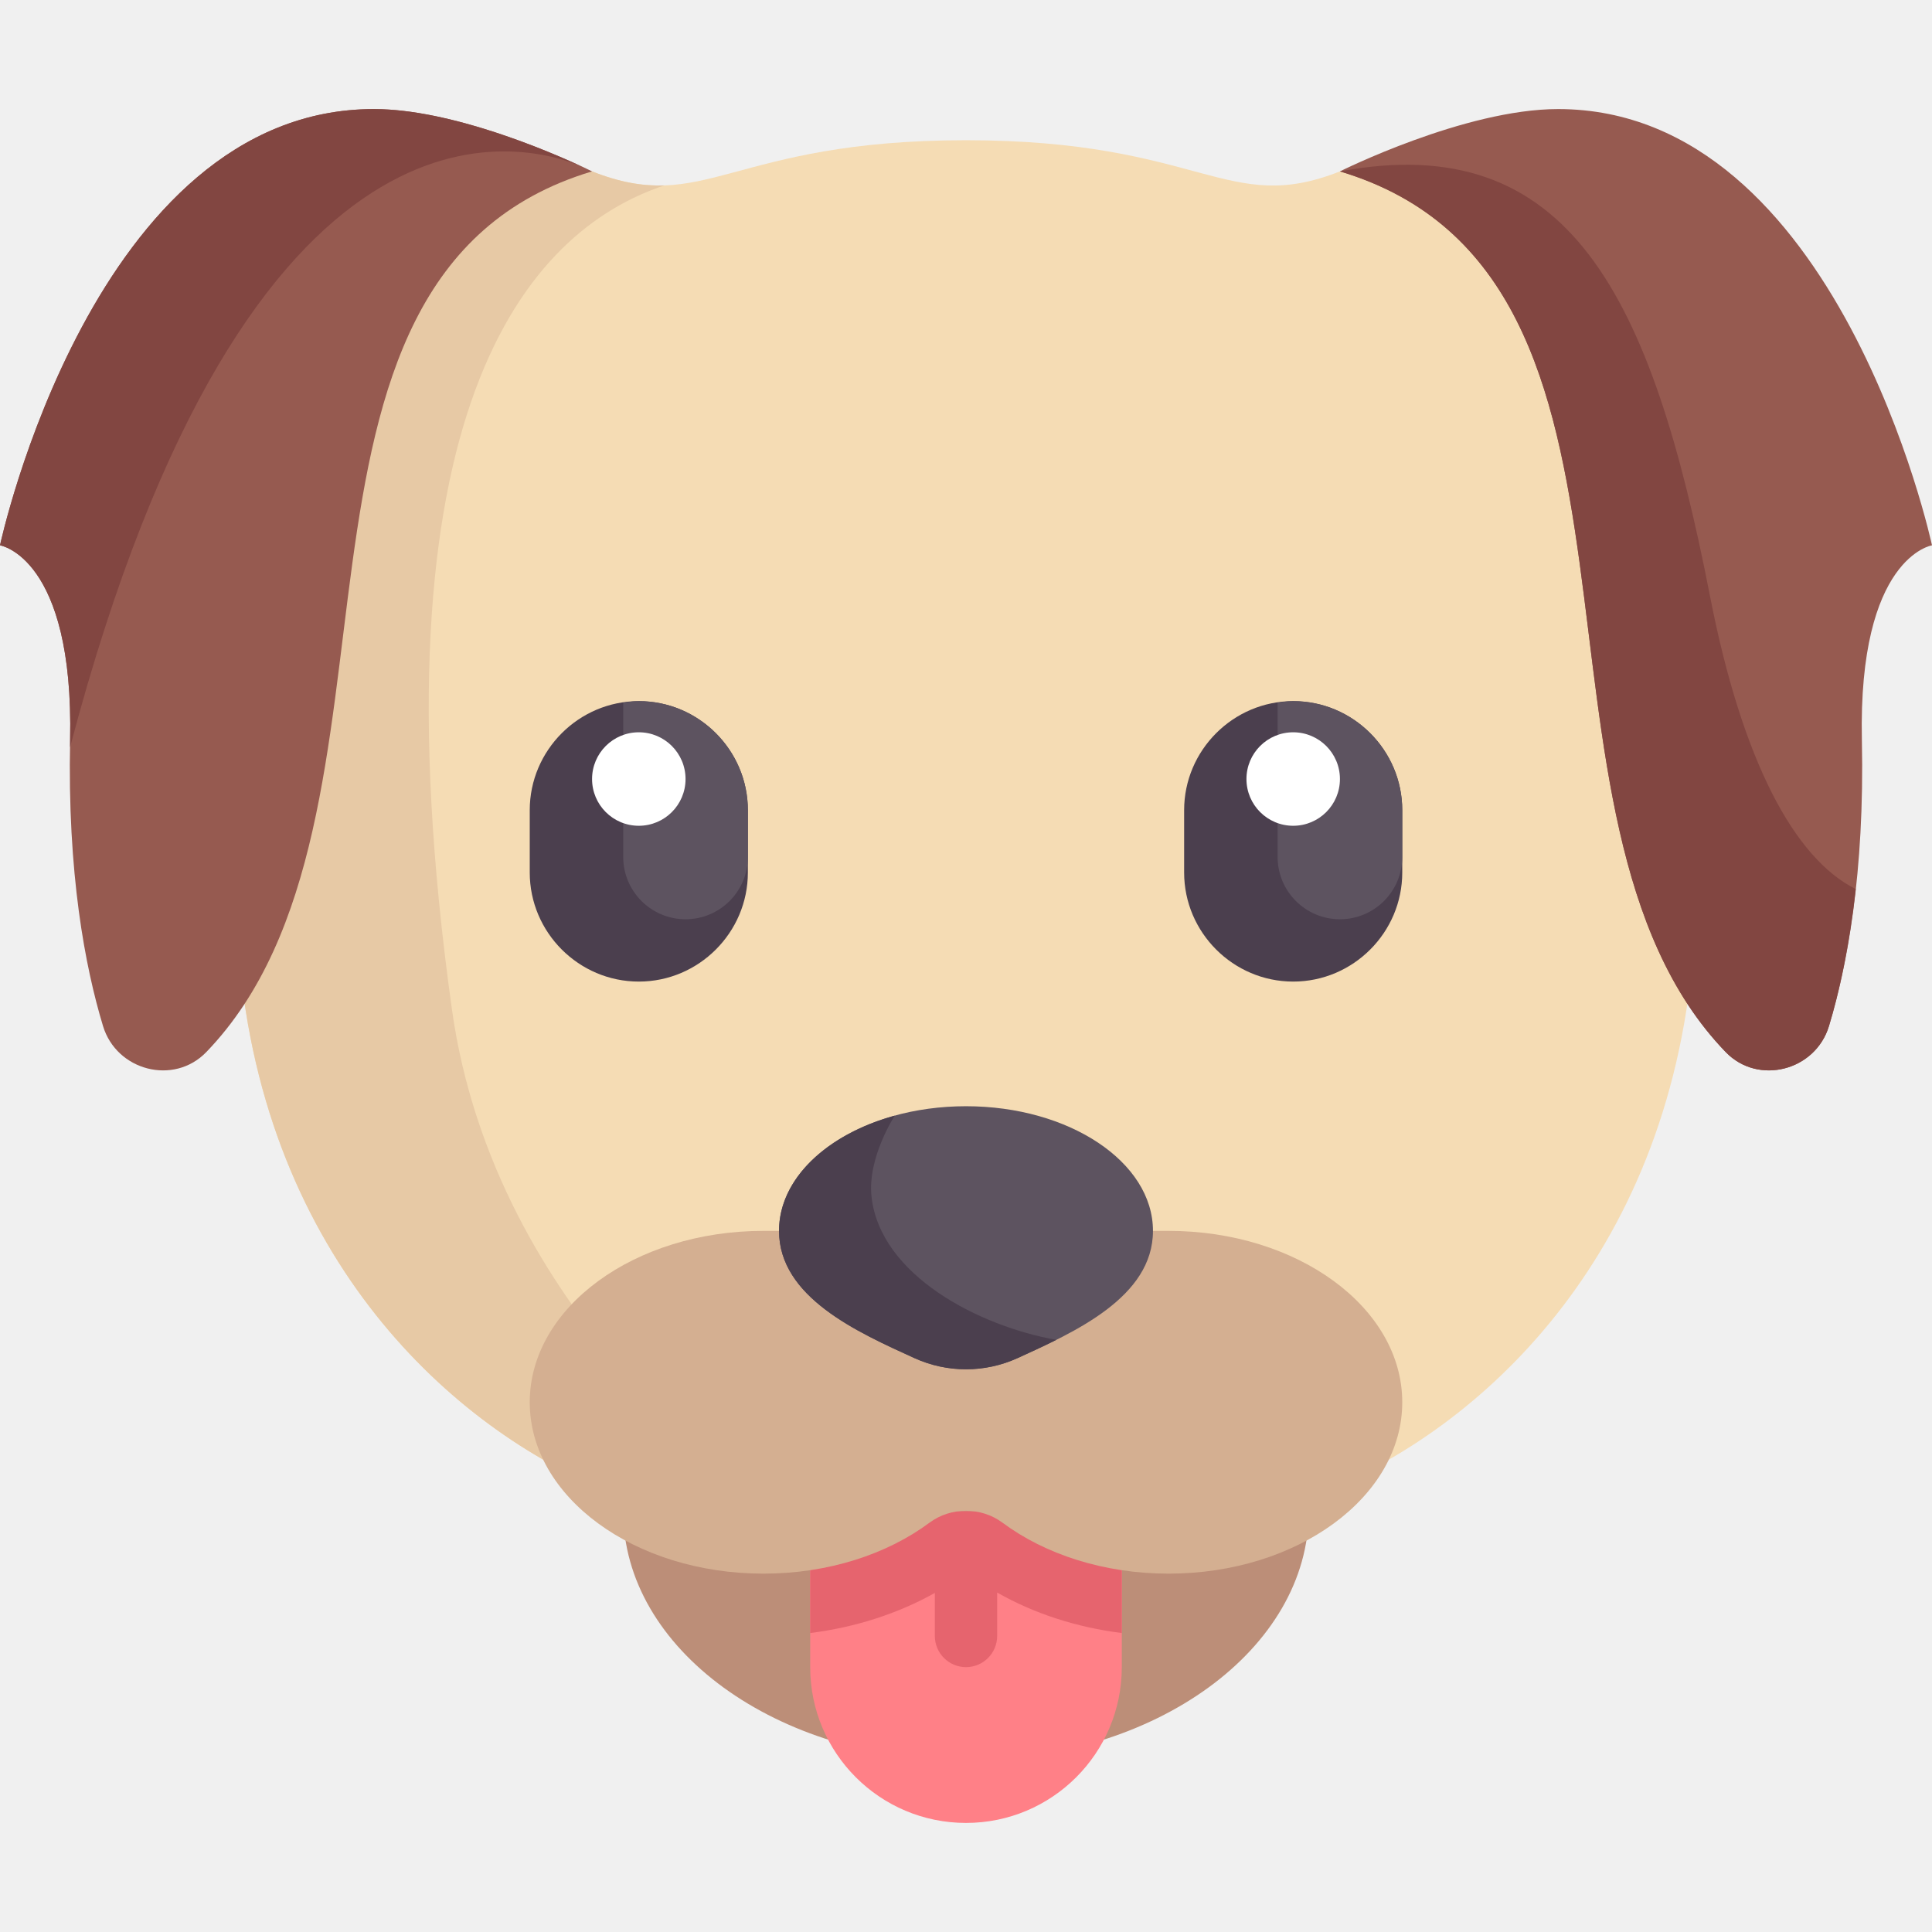
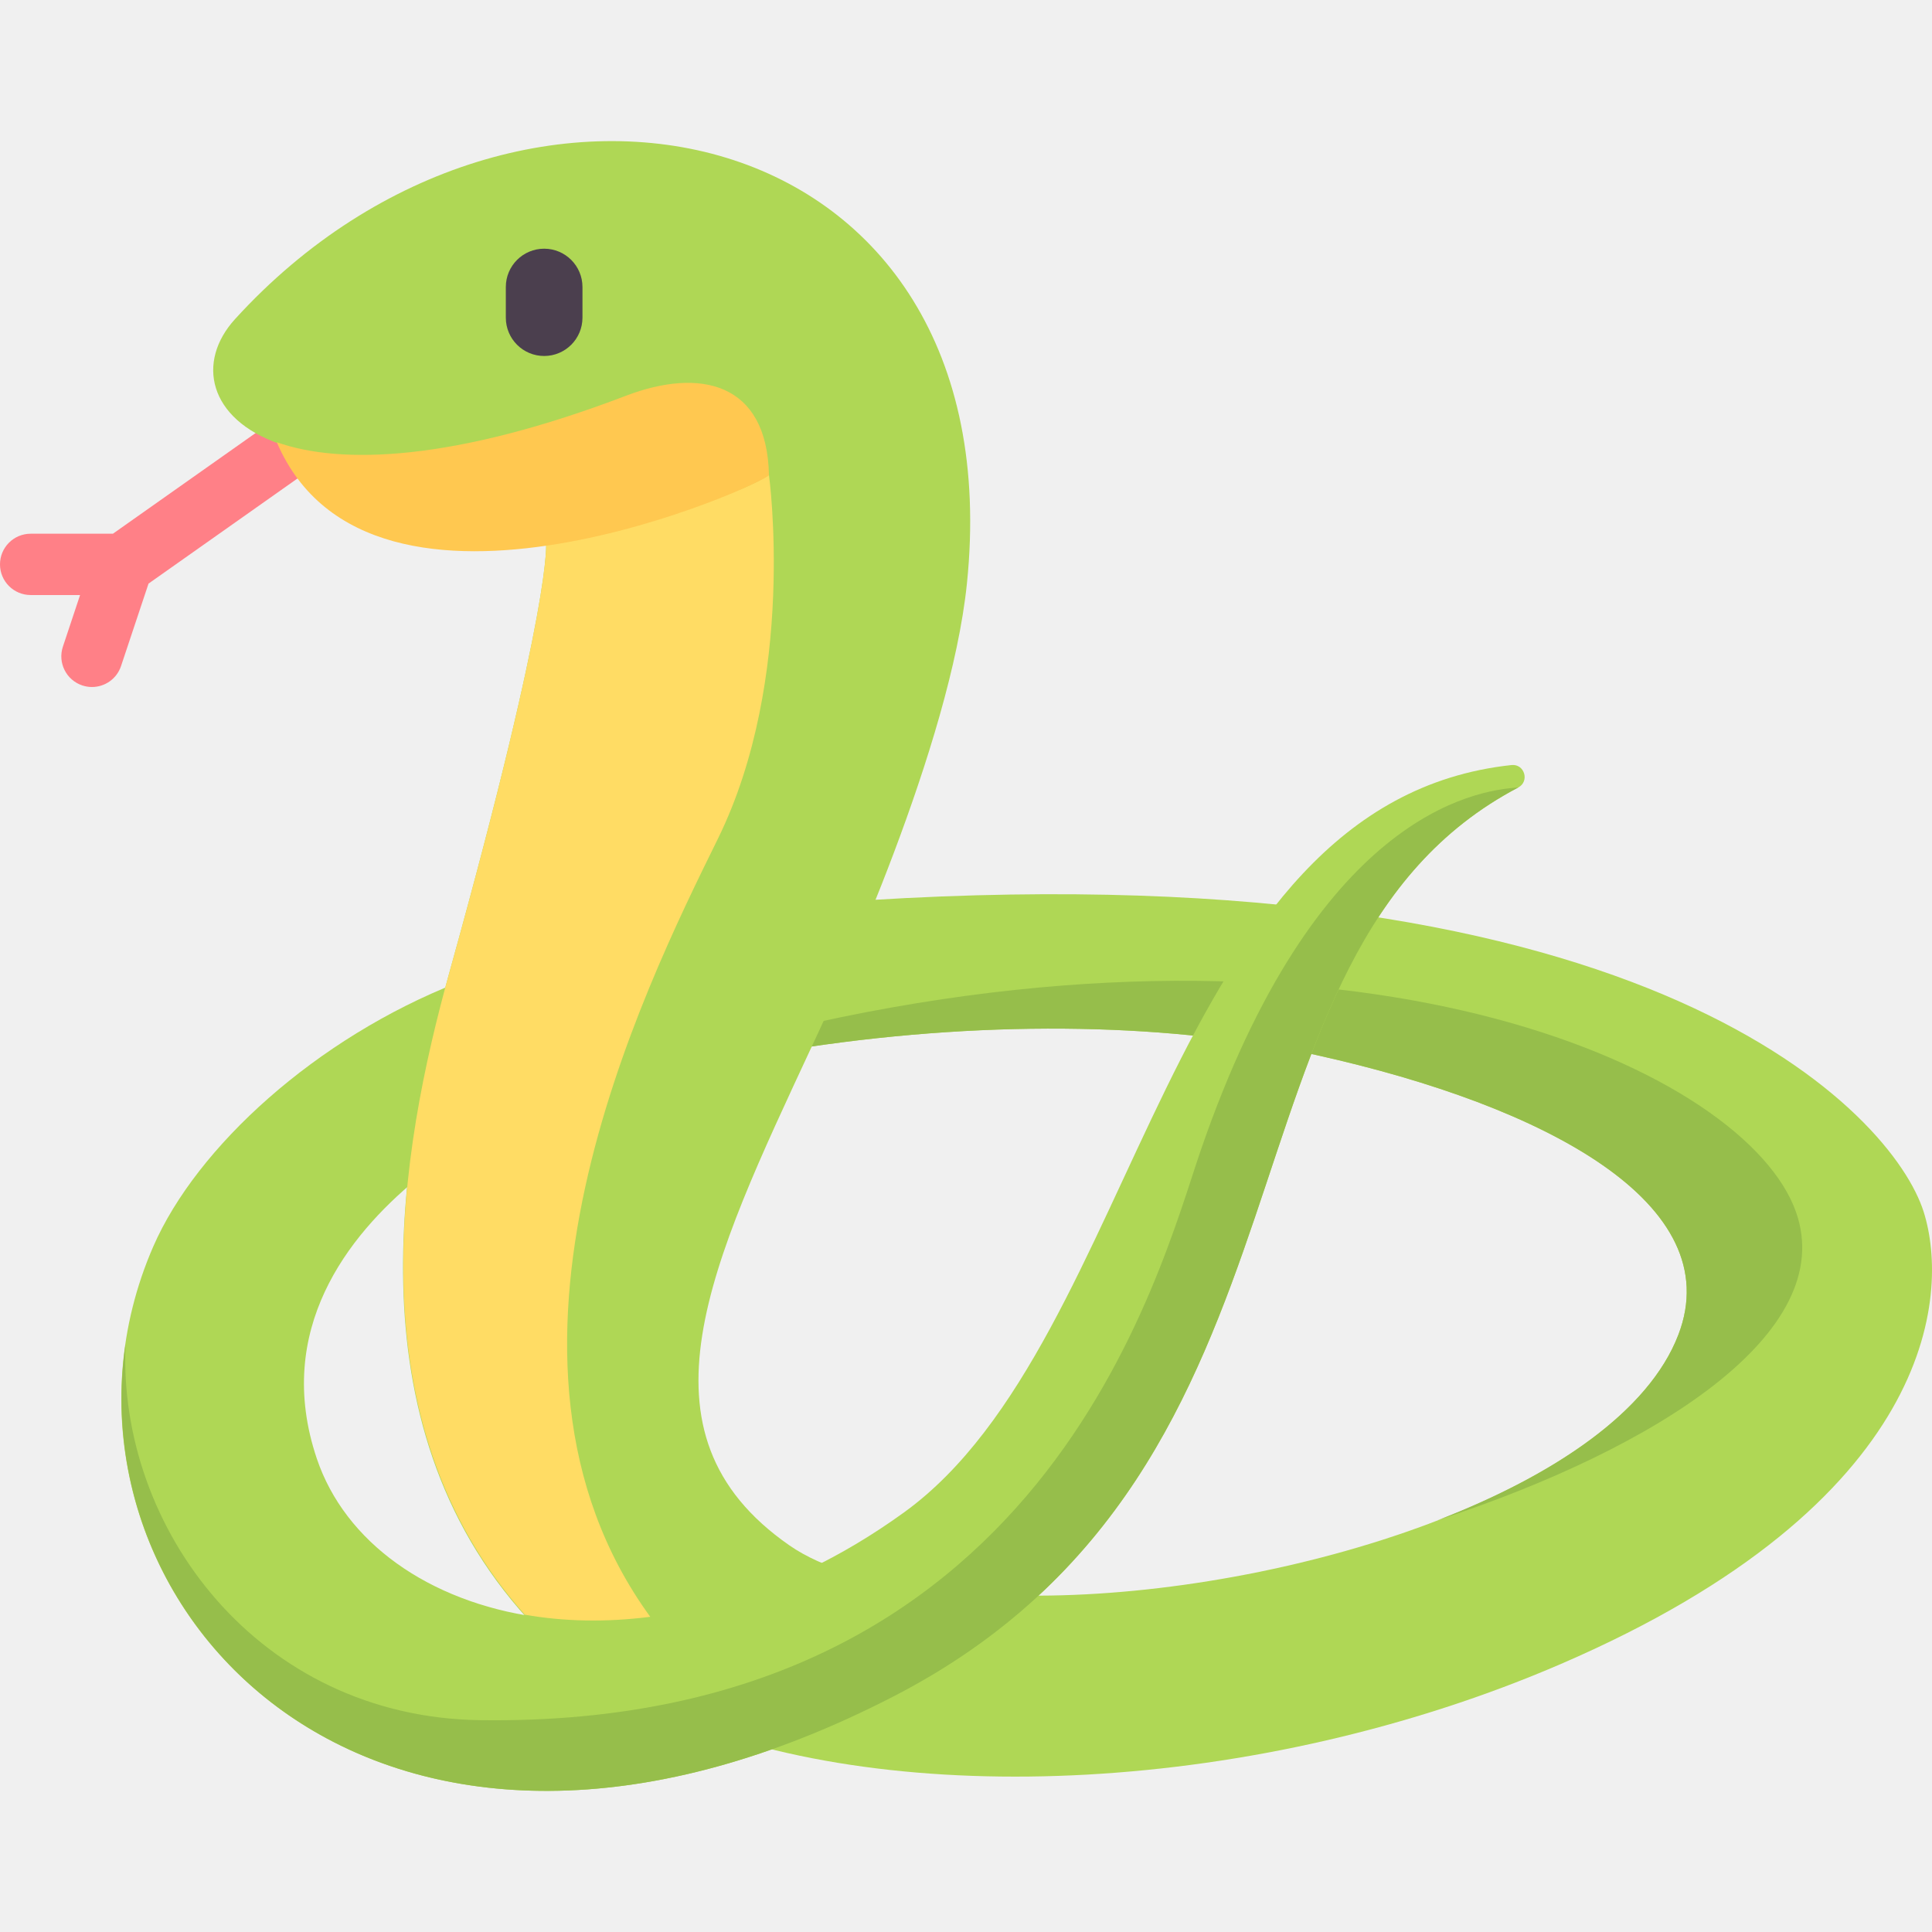
<svg xmlns="http://www.w3.org/2000/svg" version="1.1" id="Capa_1" x="0px" y="0px" viewBox="0 0 512 512" style="enable-background:new 0 0 512 512;" xml:space="preserve">
-   <path style="fill:#F5DCB4;" d="M437.677,45.419h-82.581C325.161,57.29,318.525,37.161,256,37.161s-69.161,20.129-99.097,8.258  h-82.58L63.312,252.904c6.882,81.548,57.462,125.935,97.377,142.107h190.623c39.914-16.172,90.495-60.559,97.377-142.107  L437.677,45.419z" />
-   <path style="fill:#965A50;" d="M355.097,45.419C448.078,73.25,397.46,216.774,457.33,278.813c8.595,8.906,23.781,4.95,27.368-6.895  c4.74-15.651,9.474-40.411,8.721-75.789C492.387,147.613,512,144.517,512,144.517S487.226,28.903,412.903,28.903  C388.129,28.903,355.097,45.419,355.097,45.419z" />
-   <path style="fill:#4B3F4E;" d="M169.29,260.129L169.29,260.129c-15.897,0-28.903-13.006-28.903-28.903v-16.516  c0-15.897,13.006-28.903,28.903-28.903l0,0c15.897,0,28.903,13.006,28.903,28.903v16.516  C198.194,247.124,185.187,260.129,169.29,260.129z" />
-   <path style="fill:#5D5360;" d="M169.29,185.806c-1.413,0-2.769,0.221-4.129,0.419v40.871c0,9.121,7.395,16.516,16.516,16.516  c9.122,0,16.516-7.395,16.516-16.516v-12.386C198.194,198.814,185.187,185.806,169.29,185.806z" />
-   <circle style="fill:#FFFFFF;" cx="169.29" cy="206.451" r="12.387" />
-   <path style="fill:#4B3F4E;" d="M342.71,260.129L342.71,260.129c-15.897,0-28.903-13.006-28.903-28.903v-16.516  c0-15.897,13.006-28.903,28.903-28.903l0,0c15.897,0,28.903,13.006,28.903,28.903v16.516  C371.613,247.124,358.606,260.129,342.71,260.129z" />
-   <path style="fill:#5D5360;" d="M342.71,185.806c-1.413,0-2.769,0.221-4.129,0.419v40.871c0,9.121,7.395,16.516,16.516,16.516  c9.122,0,16.516-7.395,16.516-16.516v-12.386C371.613,198.814,358.606,185.806,342.71,185.806z" />
-   <circle style="fill:#FFFFFF;" cx="342.71" cy="206.451" r="12.387" />
-   <path style="fill:#824641;" d="M457.33,278.814c8.595,8.906,23.781,4.95,27.368-6.896c2.718-8.976,5.399-21.06,7.08-36.313  c-16.234-8.092-30.092-33.91-38.617-77.669C437.677,78.452,416,34.065,355.097,45.419C448.078,73.25,397.46,216.775,457.33,278.814z  " />
-   <path style="fill:#E7C9A5;" d="M160.689,395.011h39.141c0,0-68.732-46.107-80.087-127.656  C97.654,108.712,139.7,61.247,176.067,49.135c-5.761,0.195-11.745-0.774-19.163-3.715H74.323L63.312,252.904  C70.194,334.452,120.774,378.839,160.689,395.011z" />
-   <path style="fill:#965A50;" d="M156.903,45.419C63.922,73.25,114.541,216.775,54.67,278.813c-8.595,8.906-23.781,4.95-27.368-6.895  c-4.74-15.651-9.474-40.411-8.721-75.789C19.613,147.613,0,144.517,0,144.517S24.774,28.903,99.097,28.903  C123.871,28.903,156.903,45.419,156.903,45.419z" />
-   <path style="fill:#824641;" d="M154.139,44.104c-8.38-3.888-34.516-15.201-55.042-15.201C24.774,28.903,0,144.517,0,144.517  s19.613,3.097,18.581,51.613c-0.014,0.648,0.005,1.231-0.005,1.872C66.097,17.715,139.119,37.773,154.139,44.104z" />
-   <ellipse style="fill:#BC8E78;" cx="256" cy="400.52" rx="90.84" ry="66.06" />
-   <path style="fill:#FF8087;" d="M214.71,400.516v41.29c0,22.804,18.486,41.29,41.29,41.29s41.29-18.486,41.29-41.29v-41.29H214.71z" />
-   <path style="fill:#E6646E;" d="M214.71,432.768c11.941-1.496,23.208-5.129,33.032-10.622v11.402c0,4.56,3.698,8.258,8.258,8.258  s8.258-3.698,8.258-8.258v-11.507c9.729,5.552,21.026,9.225,33.032,10.73v-32.256h-82.58V432.768z" />
-   <path style="fill:#D4AF91;" d="M309.677,326.194H202.323c-34.206,0-61.935,20.335-61.935,45.419s27.73,45.419,61.935,45.419  c17.225,0,32.782-5.169,43.995-13.498c2.839-2.108,6.262-3.162,9.679-3.162c3.423,0,6.846,1.053,9.685,3.162  c11.213,8.329,26.77,13.498,43.995,13.498c34.206,0,61.935-20.335,61.935-45.419C371.613,346.529,343.883,326.194,309.677,326.194z" />
-   <path style="fill:#5D5360;" d="M256,293.161c27.365,0,49.548,14.789,49.548,33.032c0,17.594-20.824,26.858-35.853,33.708  c-8.712,3.971-18.68,3.971-27.392,0c-15.029-6.85-35.853-16.114-35.853-33.708C206.452,307.951,228.635,293.161,256,293.161z" />
-   <path style="fill:#4B3F4E;" d="M230.968,317.161c-1.155-10.393,6.166-21.507,6.166-21.507  c-18.003,4.949-30.682,16.751-30.682,30.539c0,17.593,20.824,26.857,35.853,33.708c8.711,3.97,18.68,3.97,27.392,0  c3.232-1.473,6.732-3.069,10.235-4.824C259.613,351.484,233.29,338.065,230.968,317.161z" />
+   <path style="fill:#FF8087;" d="M95.332,105.225c-2.594-3.661-7.664-4.538-11.321-1.952l-54.087,38.169h-21.8  c-4.49,0-8.124,3.638-8.124,8.124c0,4.487,3.634,8.124,8.124,8.124h13.099l-4.554,13.678c-1.42,4.256,0.881,8.858,5.133,10.278  c0.857,0.286,1.722,0.42,2.571,0.42c3.404,0,6.569-2.154,7.704-5.558l7.282-21.845l54.014-38.118  C97.038,113.96,97.918,108.89,95.332,105.225z" />
+   <path style="fill:#AFD755;" d="M413.655,440.97c98.844-42.652,103.165-97.57,96.136-119.831  c-8.124-25.726-71.594-95.459-279.437-82.595l-16.587,38.978c50.268-7.497,97.998-6.144,134.967,2.054  c61.4,13.615,109.266,39.582,96.064,74.11c-15.942,41.696-104.15,69.012-169.575,69.176c-11.09,0.028-28.77-0.692-44.452-4.523  l-52.345,36.739C237.533,479.885,333.575,475.525,413.655,440.97z" />
+   <path style="fill:#96BE4B;" d="M215.967,271.04l-2.2,6.482c50.268-7.497,97.998-6.144,134.967,2.054  c61.4,13.615,109.266,39.582,96.064,74.11c-7.774,20.331-32.78,37.205-63.897,49.217c58.541-19.193,106.345-49.904,95.04-81.765  C462.757,283.988,363.556,238.544,215.967,271.04z" />
+   <g>
+     <path style="fill:#AFD755;" d="M256.244,154.644C269.002,30.472,138.111,1.301,62.279,84.573   c-10.323,11.335-7.072,26.496,11.836,33.065c1.795,5.475,13.99,34.238,70.596,25.954c0,0,2.031,14.725-25.557,113.907   c-13.465,48.407-26.742,122.201,23.018,173.992c8.63,8.983,19.935,16.411,33.196,22.33c24.032-9.549,47.254-20.26,68.662-32.949   c-12.845-1.798-25.906-5.13-34.834-11.334c-42.777-29.726-20.79-74.744,5.926-132.192   C222.653,261.393,251.849,197.415,256.244,154.644z" />
+     <path style="fill:#AFD755;" d="M239.663,400.739C172.425,449.452,98.88,430.873,83.95,386.522   c-11.509-34.189,8.463-59.12,26.234-73.845l11.171-52.299c-37.574,14.725-69.224,43.548-80.734,69.952   C3.599,415.26,91.397,524.632,236.955,449.483c118.753-61.31,81.006-196.5,165.395-240.788c3.074-1.613,1.663-6.32-1.789-5.949   C308.247,212.678,302.466,355.238,239.663,400.739z" />
+   </g>
+   <path style="fill:#96BE4B;" d="M402.349,208.695c-11.713,0.737-53.688,7.507-84.153,96.196  c-11.129,32.396-41.298,153.005-190.918,150.974c-58.692-0.797-96.136-50.776-94.013-99.69  c-11.592,79.005,72.599,160.988,203.689,93.309C355.707,388.174,317.961,252.984,402.349,208.695z" />
+   <path style="fill:#FFDC64;" d="M172.323,428.471c-50.065-68.835-1.907-165.888,17.918-206.176  c20.987-42.652,13.54-96.424,13.54-96.424c-14.217,9.19-59.069,17.722-59.069,17.722s2.031,14.725-25.557,113.907  c-13.162,47.319-25.98,118.84,19.922,170.41C149.383,429.726,160.581,429.975,172.323,428.471z" />
+   <path style="fill:#FFC850;" d="M165.868,104.884c-45.555,17.396-75.585,18.337-92.516,12.312l0,0  c24.984,58.386,130.466,10.523,130.428,8.676C203.273,101.279,185.501,97.386,165.868,104.884z" />
+   <path style="fill:#4B3F4E;" d="M144.204,94.34c-5.609,0-10.155-4.546-10.155-10.155v-8.124c0-5.609,4.546-10.155,10.155-10.155  s10.155,4.546,10.155,10.155v8.124C154.359,89.794,149.813,94.34,144.204,94.34z" />
  <g>
</g>
  <g>
</g>
  <g>
</g>
  <g>
</g>
  <g>
</g>
  <g>
</g>
  <g>
</g>
  <g>
</g>
  <g>
</g>
  <g>
</g>
  <g>
</g>
  <g>
</g>
  <g>
</g>
  <g>
</g>
  <g>
</g>
</svg>
